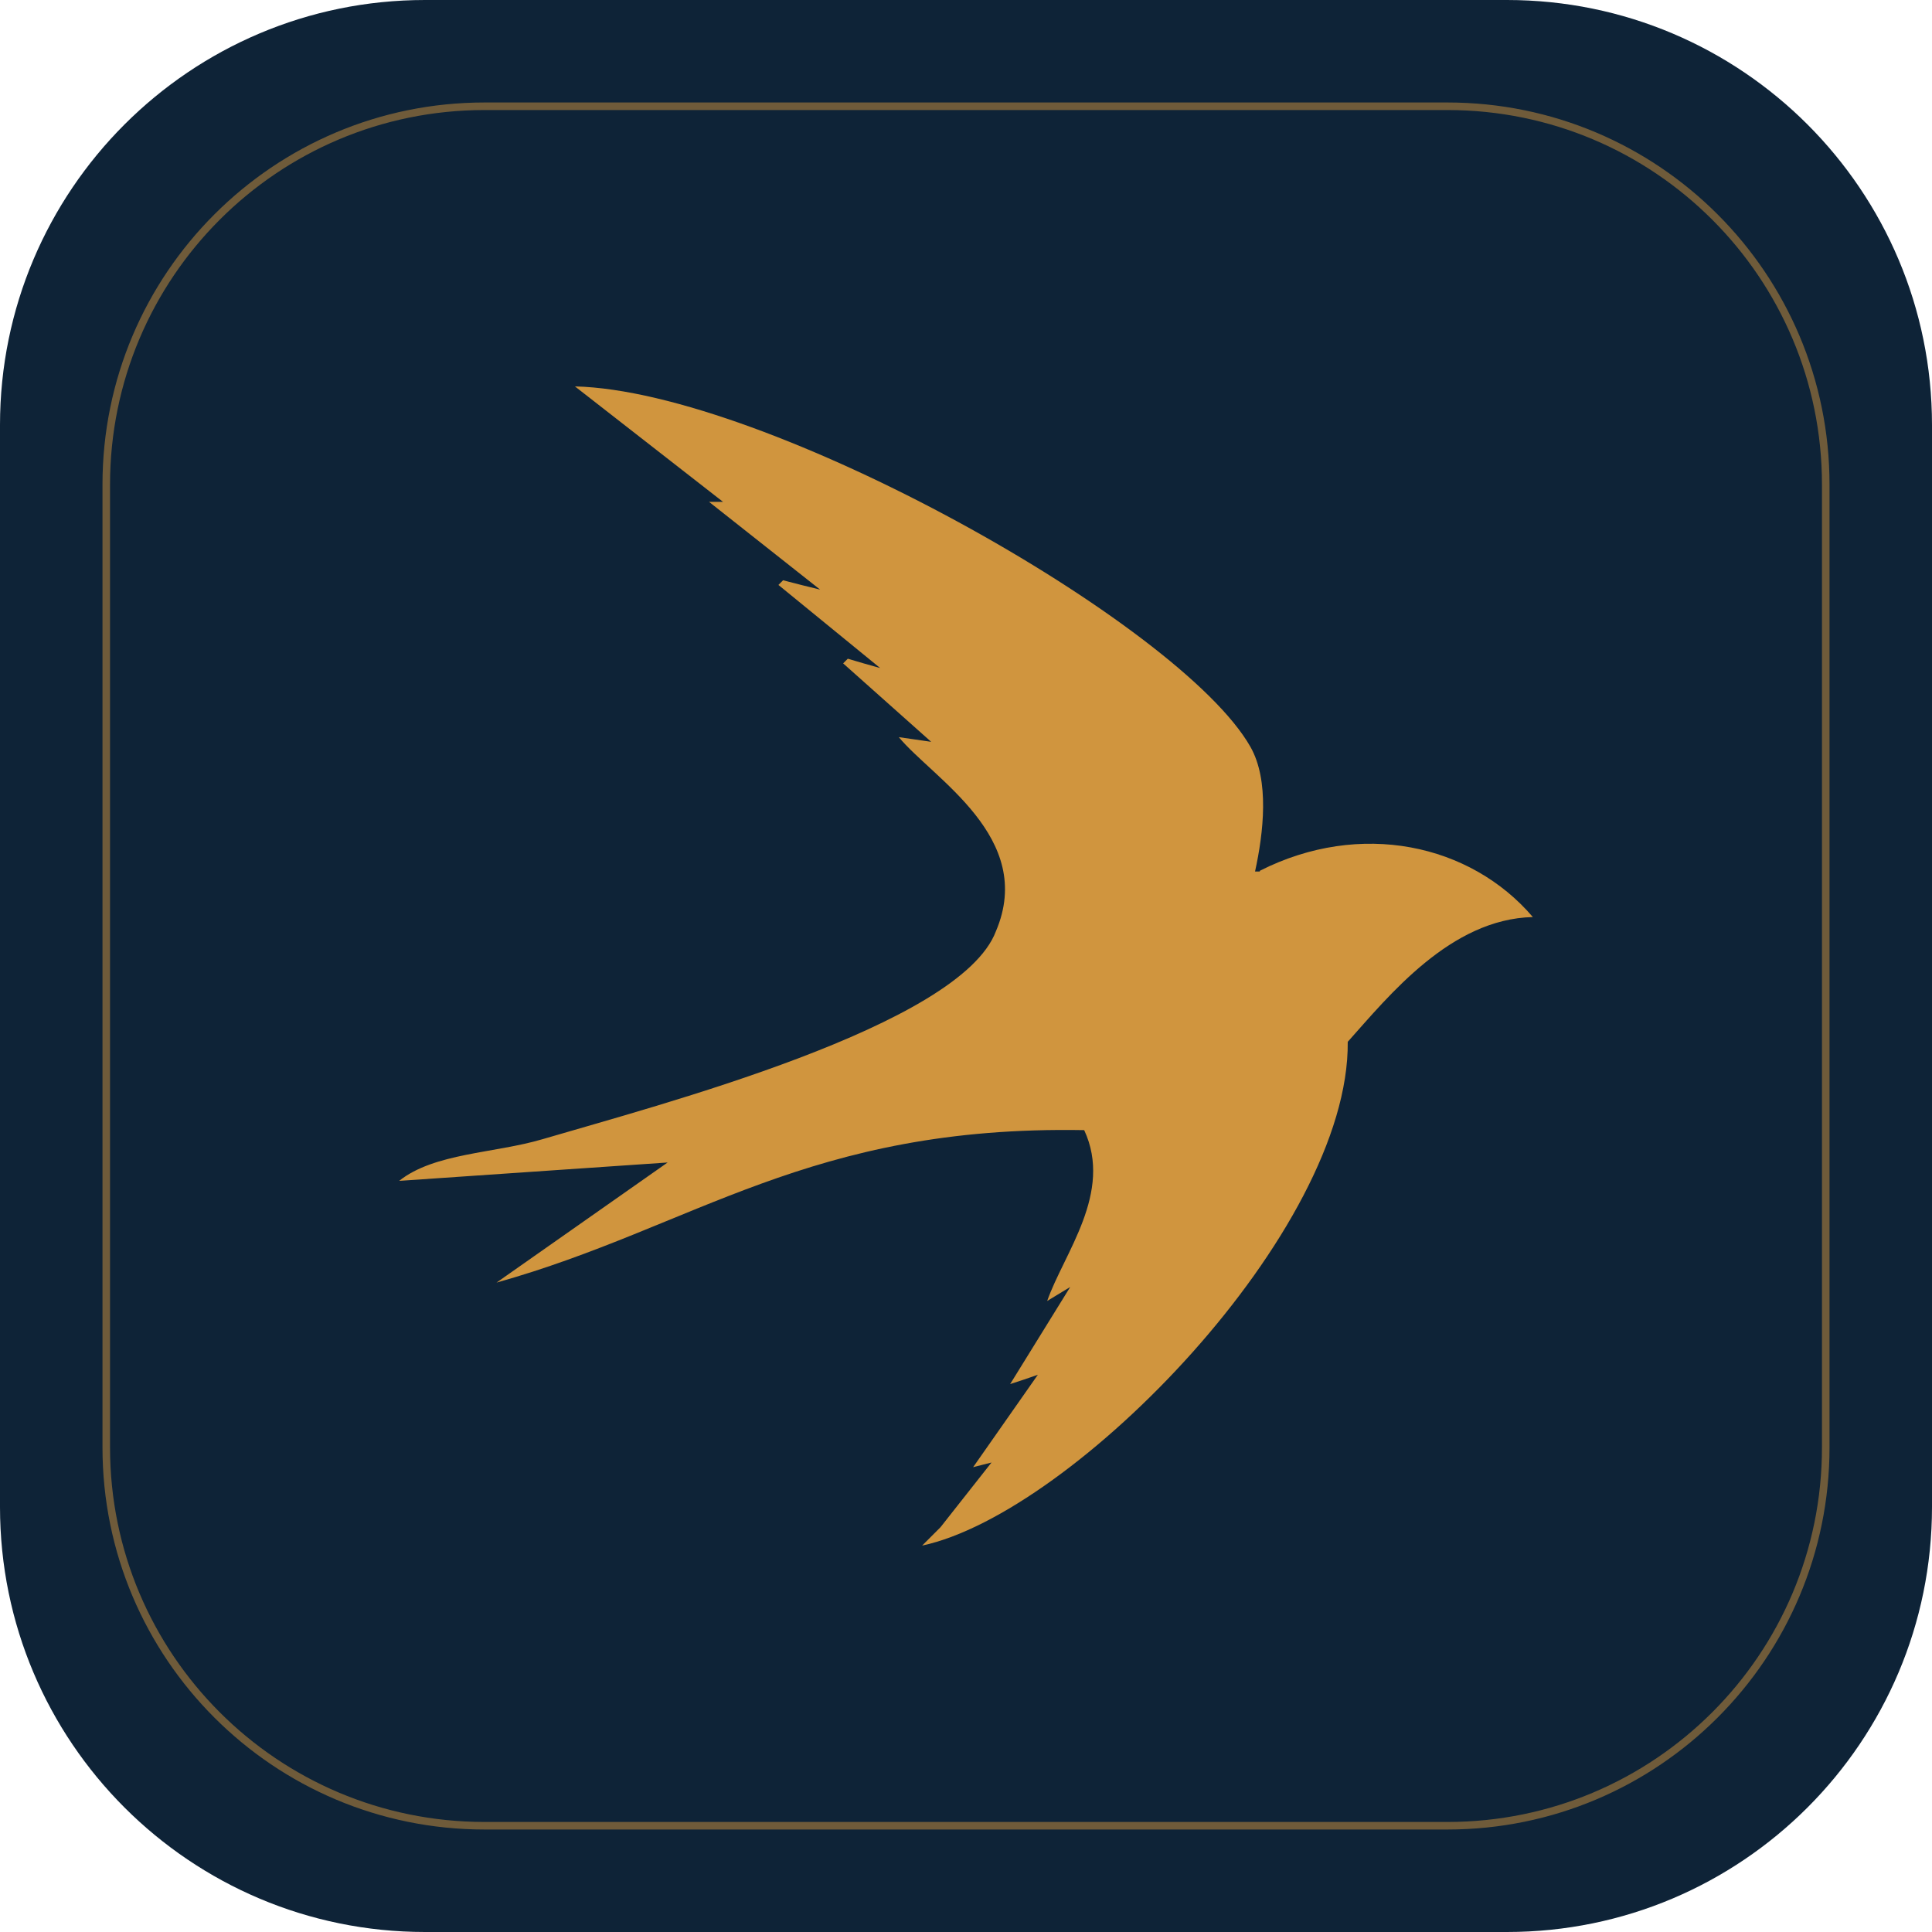
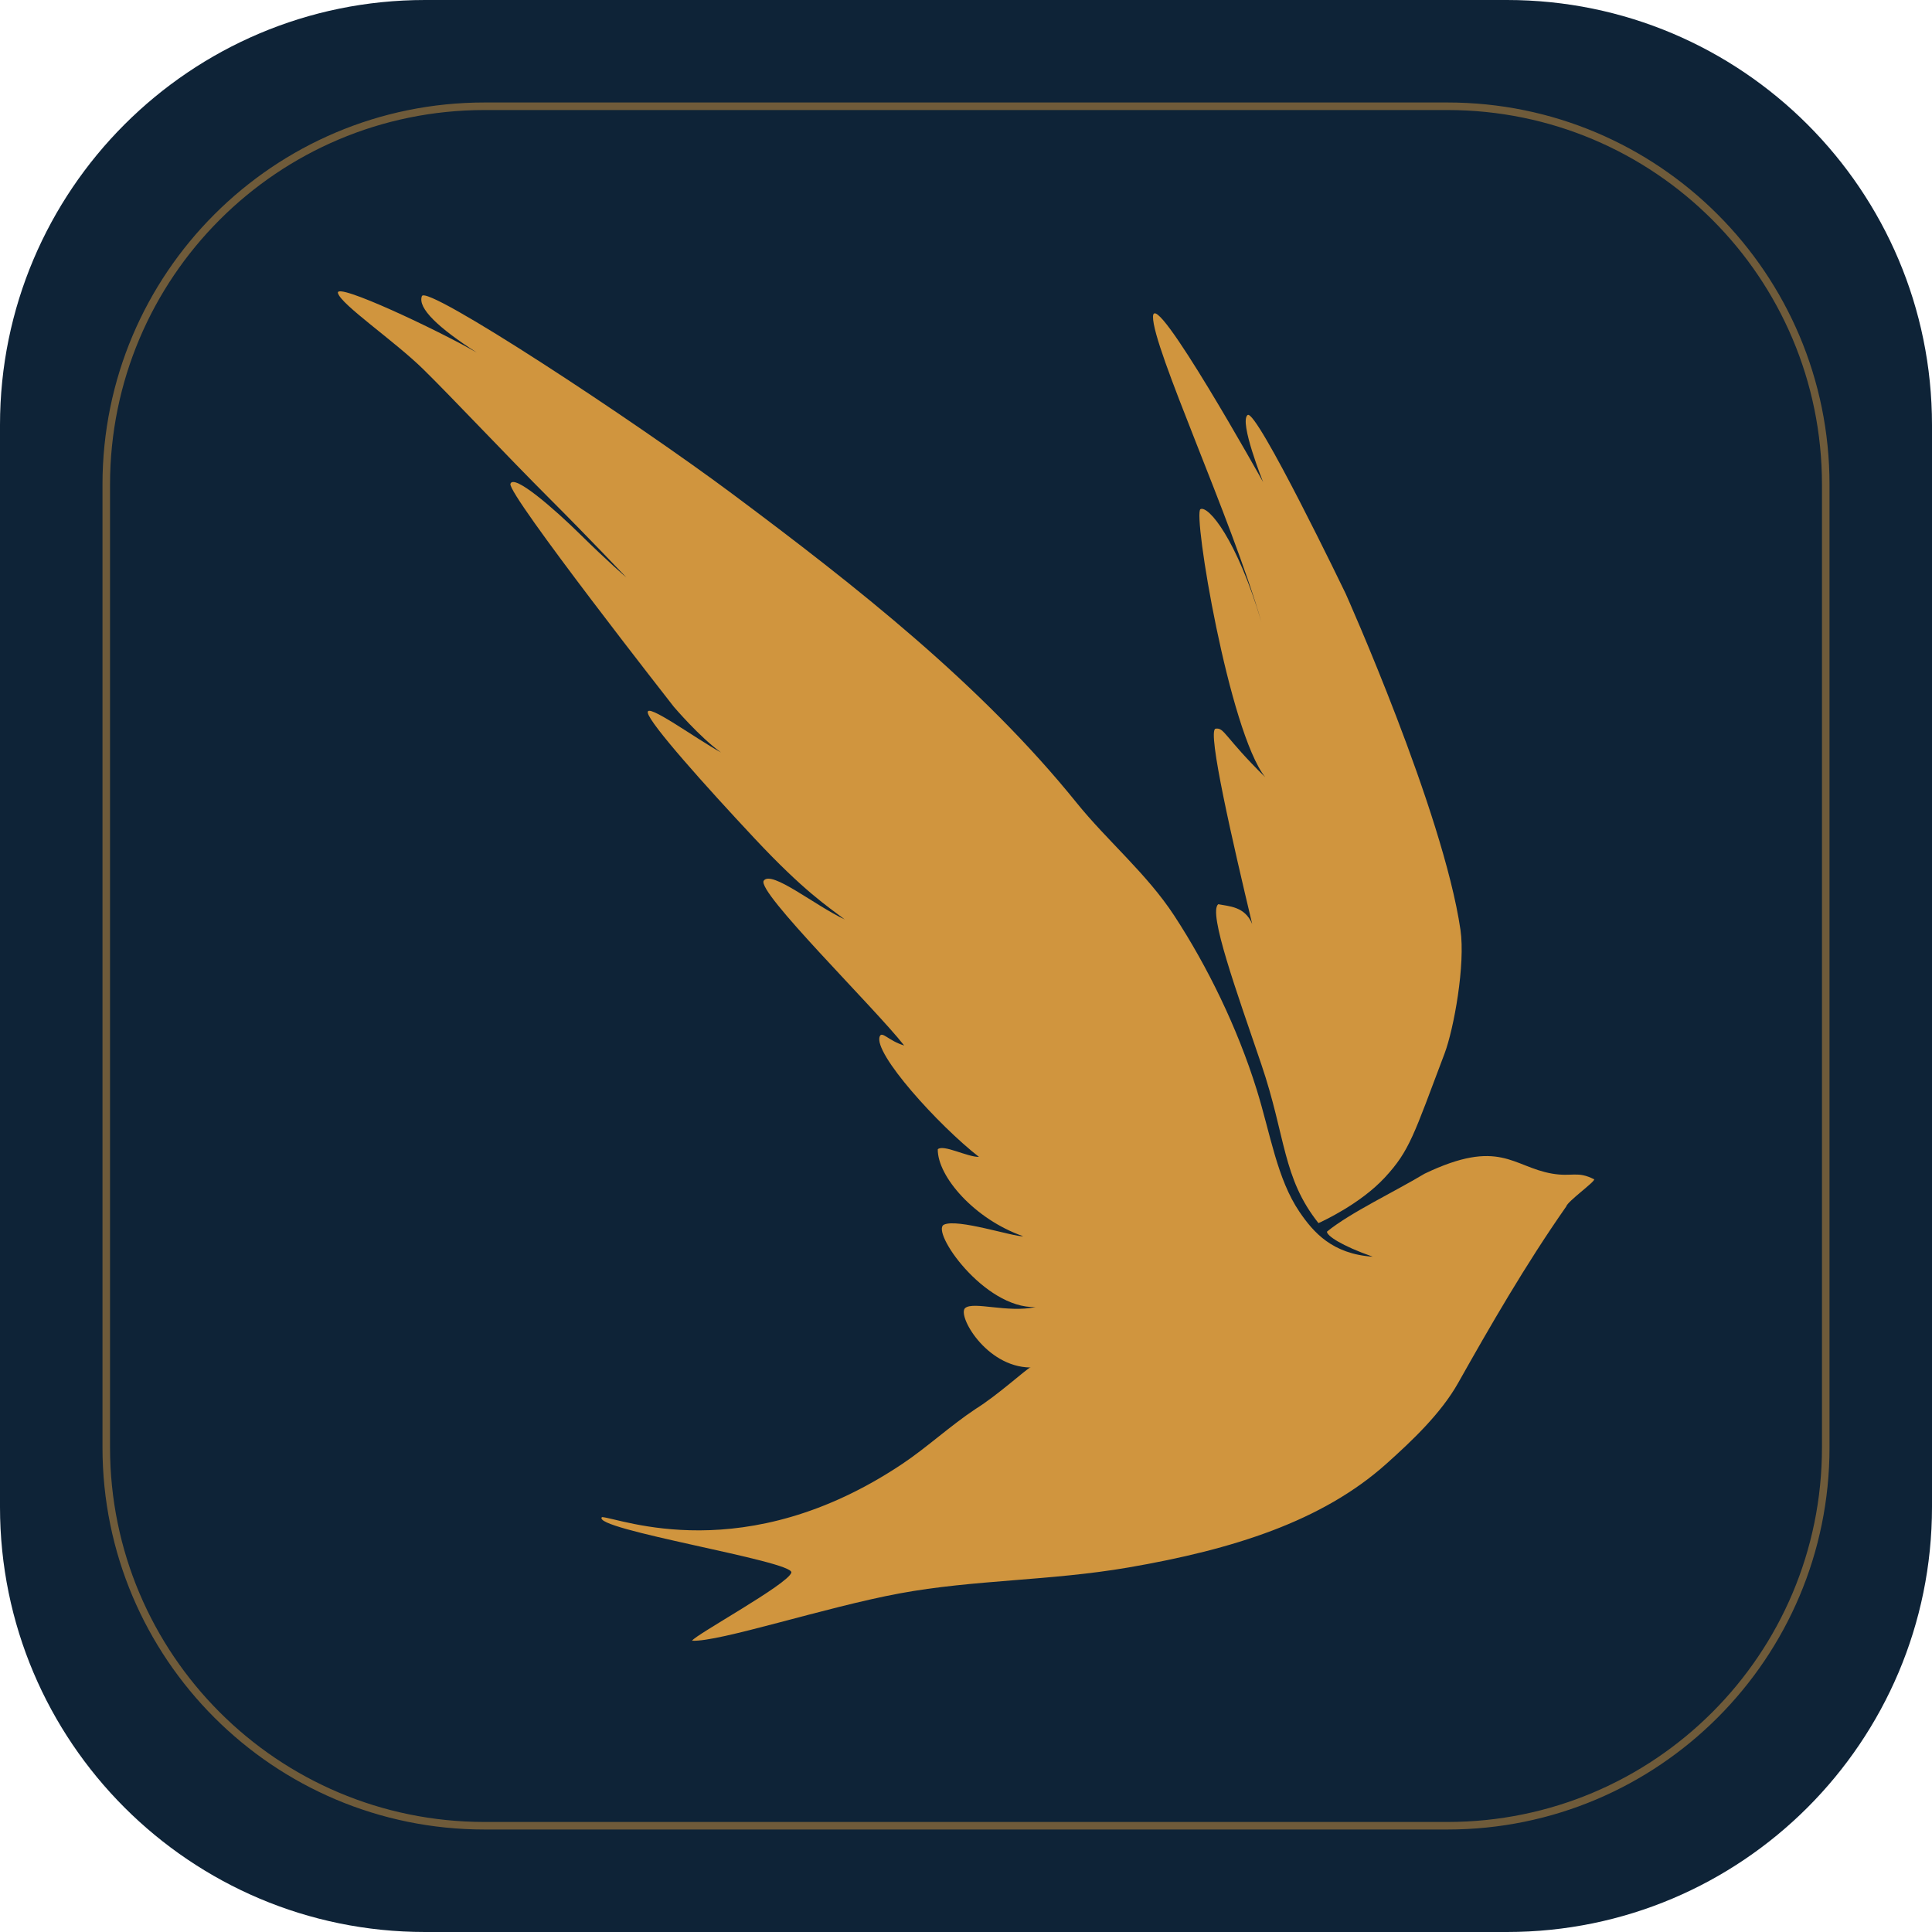
<svg xmlns="http://www.w3.org/2000/svg" width="1024" height="1024" viewBox="0 0 1024 1024">
  <rect width="1024" height="1024" rx="225.28" ry="225.28" fill="#0E2337" />
  <rect x="56.32" y="56.32" width="911.36" height="911.36" rx="200.499" ry="200.499" fill="none" stroke="#D0953E" stroke-width="4.0" stroke-opacity="0.5" />
-   <g transform="translate(-9162.002,204.8) scale(14.53513)">
-     <path d="M676.27,17.69h-.17c.31-1.42.53-3.32-.17-4.55C673.37,8.64,658.3.17,651.3,0c1.8,1.4,3.6,2.81,5.4,4.21h-.51c1.35,1.07,2.7,2.13,4.05,3.2-.45-.11-.9-.22-1.35-.34-.06.06-.11.11-.17.17,1.24,1.01,2.47,2.02,3.71,3.03-.39-.11-.79-.22-1.18-.34-.06.06-.11.11-.17.17,1.07.95,2.14,1.91,3.21,2.86-.39-.06-.79-.11-1.18-.17,1.25,1.51,5,3.66,3.54,7.08-1.31,3.46-12.33,6.34-16.53,7.58-1.76.52-3.95.5-5.23,1.52,3.26-.22,6.52-.45,9.79-.67-2.08,1.46-4.16,2.92-6.24,4.38,7.24-2.03,11.37-5.74,21.43-5.56,1.06,2.28-.74,4.49-1.35,6.23.28-.17.56-.34.84-.51-.73,1.18-1.46,2.36-2.19,3.54.34-.11.68-.22,1.01-.34-.79,1.12-1.57,2.25-2.36,3.37.22-.06.45-.11.67-.17-.62.79-1.24,1.57-1.86,2.36-.22.22-.45.45-.67.67,5.52-1.18,15.59-11.48,15.52-18.37,1.51-1.69,3.75-4.48,6.75-4.55-2.28-2.67-6.29-3.54-9.95-1.69Z" fill="#D0953E" fill-rule="evenodd" />
-   </g>
+   <svg x="0" y="0" width="1024" height="1024" viewBox="-221.4 -190.9 1266 1266">
+     <g fill="#D0953E" fill-rule="nonzero">
+       <path d="M823.21,581.88c-11.04-5.64-14.35-1.45-27.55-3.73-25.94-4.48-34.39-23.49-83.54.04-19.05,11.5-49,25.67-64.01,38,0,2.67,9.42,9.17,30.02,16.4-26.51-1.79-38.87-15.94-48.02-29.4-14.71-21.65-19-51.09-28-80.01-12.68-40.72-32.31-80.8-54.01-114.01-18.03-27.59-43.77-48.92-64.01-74.01-62.69-77.72-144.67-142.01-225.03-202.01C193.91,84.51,57.94-4.77,55.05,3.15c-2.89,7.92,10.9,20.83,36,37C65.66,25.47-2.01-6.45.05,1.15c2.05,7.6,36.91,31.25,56.01,50,19.09,18.76,55.13,57.17,83.01,85.01,23.86,23.82,50.08,51.44,50.08,51.44,0,0-12.34-10.59-30-28-17.66-17.41-43.96-40.18-46.08-33.44-2.12,6.74,107.01,146.01,107.01,146.01,0,0,17.14,20.15,31,30-16-8.67-49.37-33.19-48.01-26,1.36,7.19,37.54,47.69,70.07,82.43s47.67,44.33,59,53c-19.33-9-47.99-32.5-53.06-25.42-5.07,7.08,72.48,83.12,92.01,108.01-10.14-3.01-14.49-9.61-16-6-4.56,10.89,38.56,58.42,65.01,79.01-7.74.06-23.39-8.41-27-5-.2,17.74,24.01,45.86,56.01,57-6.4.42-43.15-11.81-51.96-7.6s26.1,55.01,60,54c-18.37,3.94-40.5-3.88-46.05.6-5.52,4.46,13.44,38.63,42.59,38.99.27-.12.42-.13.42.02-.14,0-.28-.01-.42-.02-2.97,1.36-21.5,18.27-35.59,27.02-16.57,10.97-32.15,25.38-48.01,36-103.43,69.27-185.37,35.62-197.02,35-7.99,7.88,126.15,28.83,124.08,36.39s-62.81,40.68-65.07,44.62c17.61,1.03,87.07-21.94,136.02-31s98.45-8.12,150.02-17c68.39-11.78,126.84-30.2,169.02-68,16.78-15.04,35.67-32.87,47.01-53,20.75-36.86,43.88-77.09,70.76-115.53.76-3.27,18.98-16.32,18.32-17.79Z" />
+       <path d="M735.6,418.29c-11.42-77.75-75.29-220.36-75.29-220.36,0,0-58.45-121.27-64.18-116.88-5.72,4.39,10.15,43.92,10.15,43.92,0,0-71.8-128.74-72.14-108.37-.34,20.37,51.07,131.18,71,200-16.03-54.01-34.71-76.37-39.89-73.87-5.18,2.5,18.73,145.8,42.39,175.62-26.76-26.28-26.71-32.69-32.5-31.75-5.77.93,11.55,75.73,24,128-4.79-11.59-15.15-11.56-22.25-12.99-6.76,5.44,12.08,57.4,28.25,104.99,16.17,47.6,13.76,74.2,37.43,103.98,2.15-.97,27.37-12.43,43.57-29.98s18.84-27.65,39-81c6.18-16.35,13.79-58.61,10.46-81.32Z" />
+     </g>
+   </svg>
</svg>
